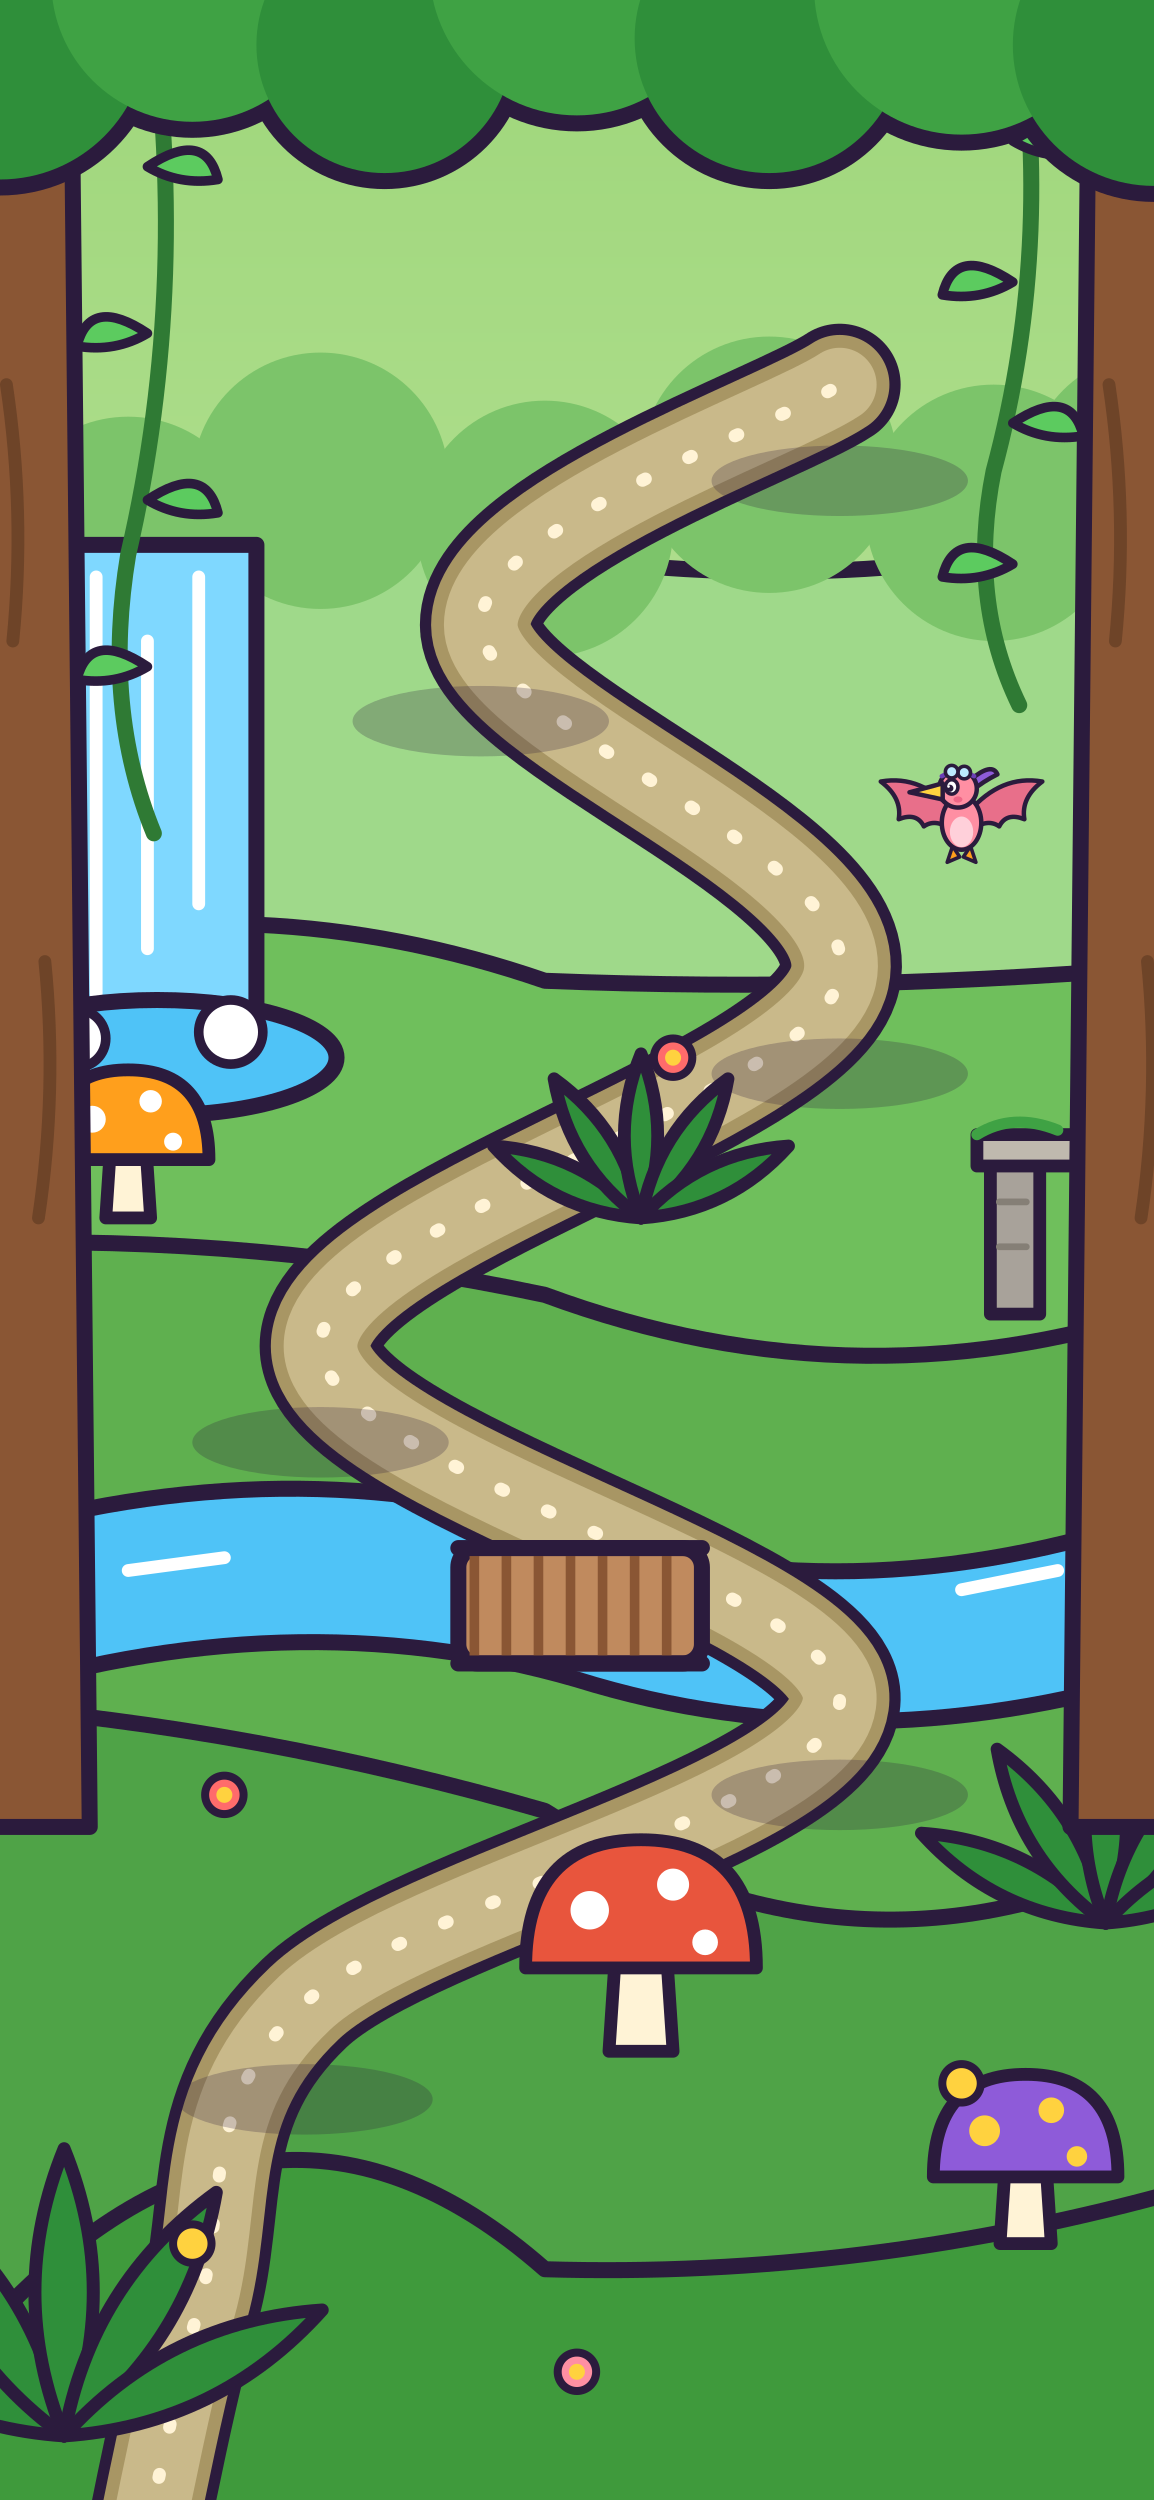
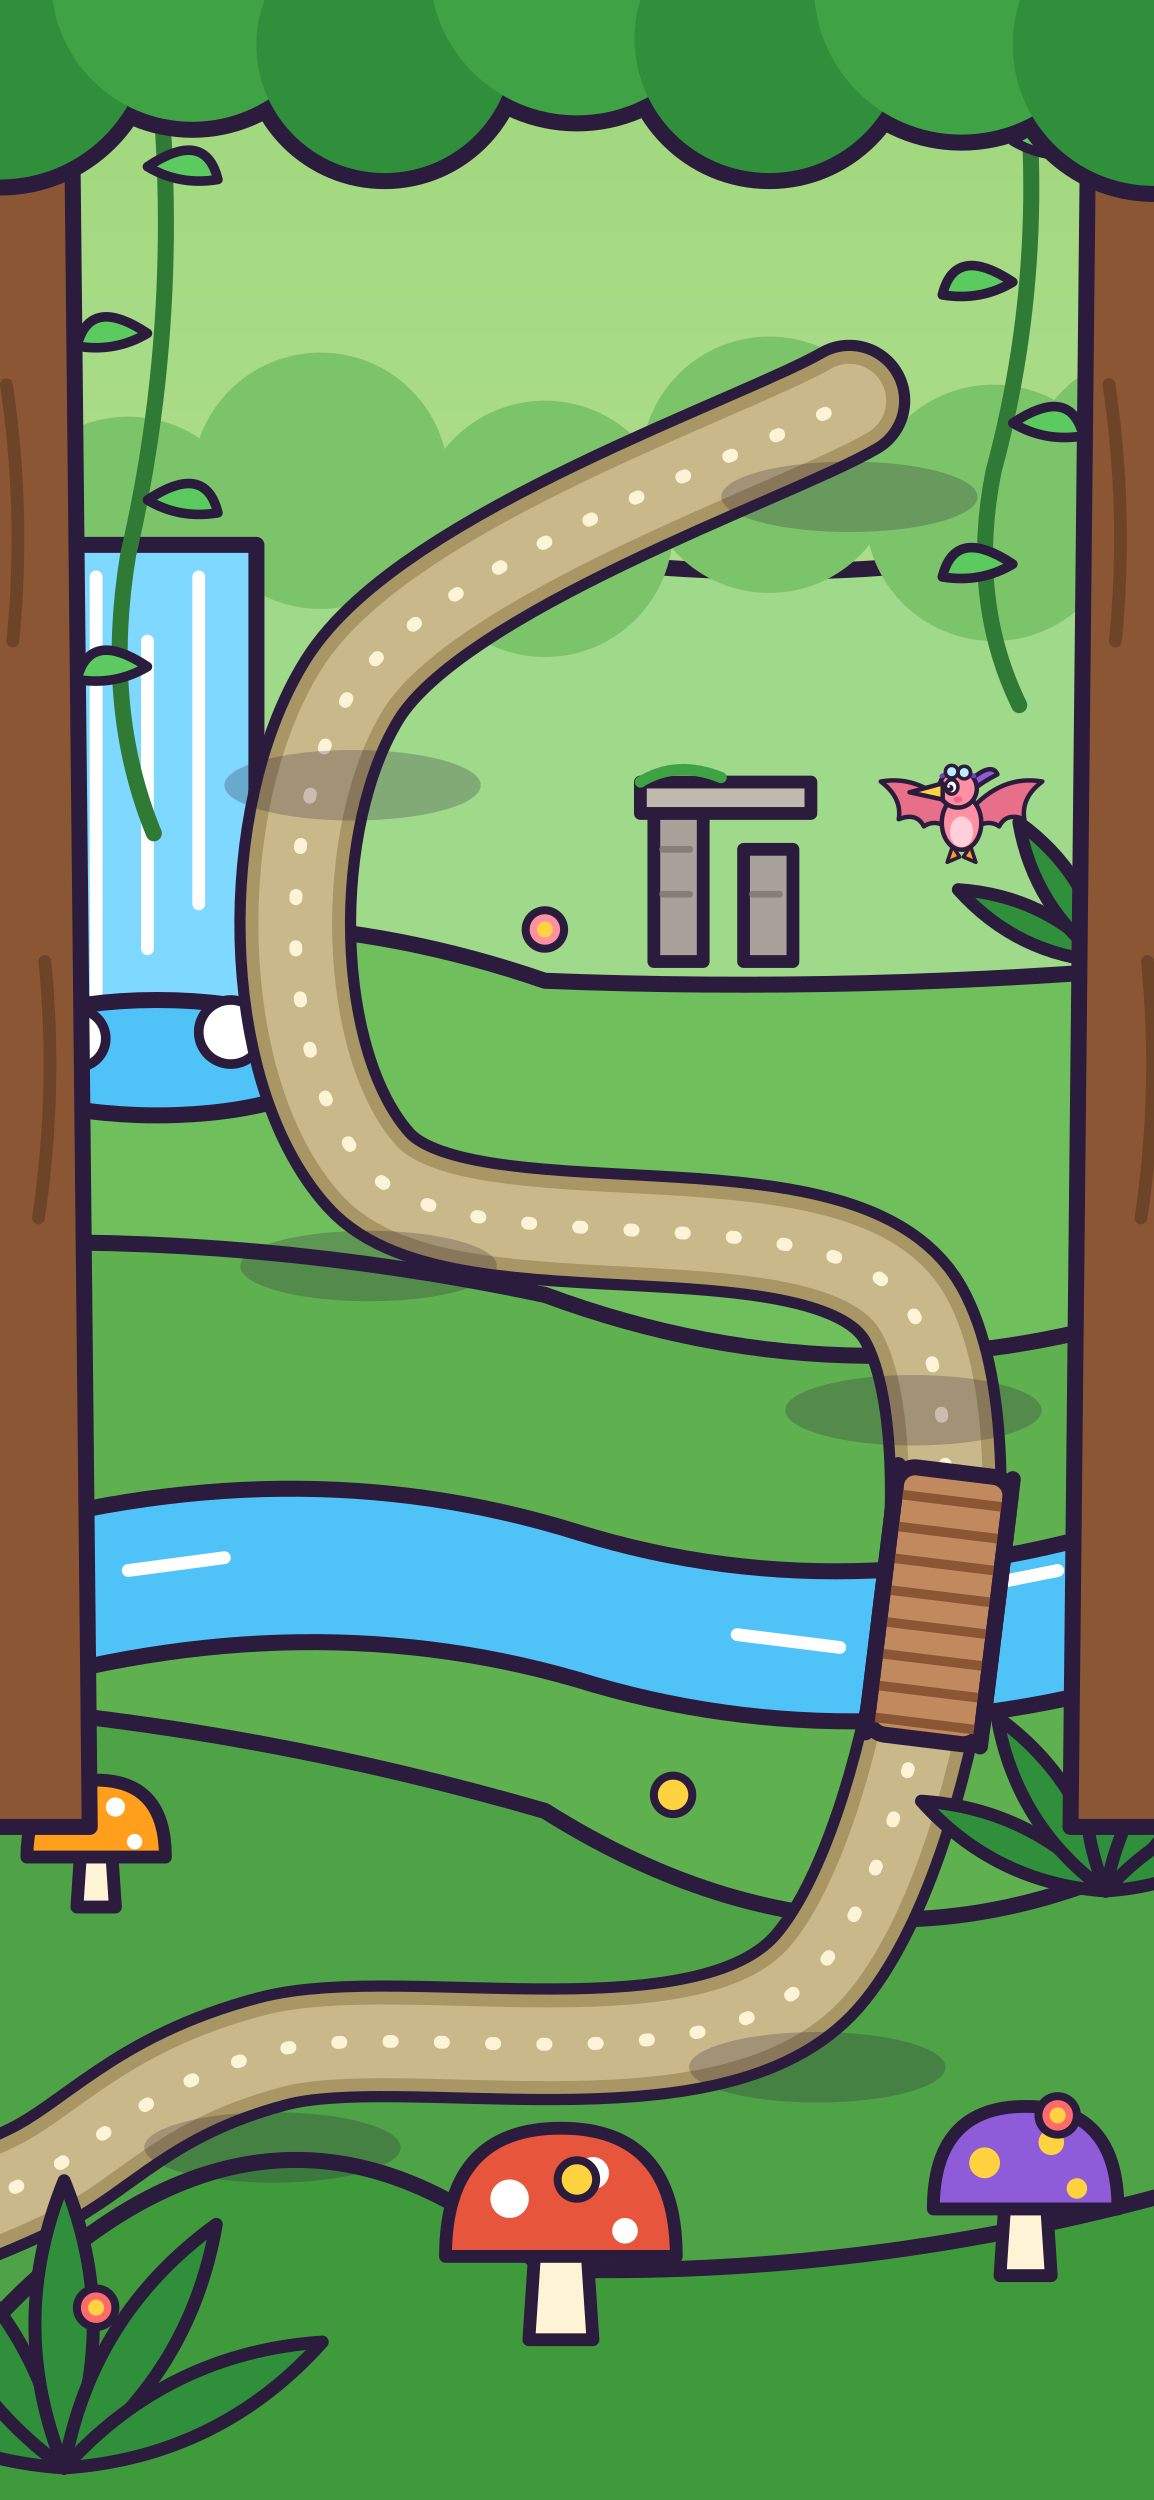
<svg xmlns="http://www.w3.org/2000/svg" viewBox="0 0 360 780" width="360" height="780">
  <defs>
    <linearGradient id="sky" x1="0" y1="0" x2="0" y2="1">
      <stop offset="0" stop-color="#9ED67A" />
      <stop offset="1" stop-color="#E2F7C8" />
    </linearGradient>
    <g id="cloud">
      <circle cx="0" cy="0" r="16" />
      <circle cx="18" cy="-8" r="20" />
      <circle cx="38" cy="0" r="15" />
      <rect x="0" y="0" width="38" height="14" rx="7" />
    </g>
    <g id="bush">
      <circle cx="0" cy="0" r="18" />
      <circle cx="22" cy="-8" r="22" />
      <circle cx="46" cy="2" r="17" />
      <rect x="0" y="0" width="46" height="18" />
    </g>
  </defs>
  <rect width="360" height="780" fill="url(#sky)" />
  <g stroke="#2B1B3D" stroke-width="5" stroke-linejoin="round" stroke-linecap="round">
    <path d="M-10 157 Q80 134 170 173 Q270 188 370 161 L370 790 L-10 790 Z" fill="#9FD98A" />
    <circle cx="40" cy="170" r="40" fill="#7CC46A" stroke="none" />
    <circle cx="100" cy="150" r="40" fill="#7CC46A" stroke="none" />
    <circle cx="170" cy="165" r="40" fill="#7CC46A" stroke="none" />
    <circle cx="240" cy="145" r="40" fill="#7CC46A" stroke="none" />
    <circle cx="310" cy="160" r="40" fill="#7CC46A" stroke="none" />
    <circle cx="360" cy="150" r="40" fill="#7CC46A" stroke="none" />
    <path d="M-10 298 Q80 275 170 306 Q270 310 370 301 L370 790 L-10 790 Z" fill="#6FBF5C" />
    <rect x="18" y="170" width="62" height="160" fill="#7FD8FF" />
    <path d="M30 180 L30 310" fill="none" stroke="#FFFFFF" stroke-width="4" />
    <path d="M46 200 L46 296" fill="none" stroke="#FFFFFF" stroke-width="4" />
    <path d="M62 180 L62 282" fill="none" stroke="#FFFFFF" stroke-width="4" />
    <ellipse cx="49.0" cy="330" rx="56" ry="18" fill="#4FC3F7" />
    <circle cx="24" cy="324" r="9" fill="#FFFFFF" stroke-width="3" />
    <circle cx="72" cy="322" r="10" fill="#FFFFFF" stroke-width="3" />
    <path d="M-10 388 Q80 385 170 404 Q270 441 370 406 L370 790 L-10 790 Z" fill="#5FB04F" />
    <path d="M-10 480 Q90 450 180 478 Q270 506 370 470 L370 520 Q270 552 180 524 Q90 498 -10 530 Z" fill="#4FC3F7" />
    <path d="M40 490 L70 486 M230 510 L262 514 M300 496 L330 490" fill="none" stroke="#FFFFFF" stroke-width="4" />
    <path d="M-10 532 Q80 539 170 565 Q270 628 370 574 L370 790 L-10 790 Z" fill="#4FA347" />
    <path d="M-10 733 Q80 629 170 708 Q270 711 370 683 L370 790 L-10 790 Z" fill="#3F9A3C" />
-     <path d="M40 820 C43.7 803.3 52.8 752.5 62 720 C71.2 687.5 61.7 656.7 95 625 C128.3 593.3 261.2 564.2 262 530 C262.8 495.8 100.0 457.5 100 420 C100.0 382.5 253.7 342.5 262 305 C270.3 267.5 150.0 225.8 150 195 C150.0 164.2 243.3 132.5 262 120" fill="none" stroke="#2B1B3D" stroke-width="38" />
-     <path d="M40 820 C43.7 803.3 52.8 752.5 62 720 C71.2 687.5 61.7 656.7 95 625 C128.3 593.3 261.2 564.2 262 530 C262.8 495.8 100.0 457.5 100 420 C100.0 382.5 253.7 342.5 262 305 C270.3 267.5 150.0 225.8 150 195 C150.0 164.2 243.3 132.5 262 120" fill="none" stroke="#A89664" stroke-width="31" />
-     <path d="M40 820 C43.7 803.3 52.8 752.5 62 720 C71.2 687.5 61.7 656.7 95 625 C128.3 593.3 261.2 564.2 262 530 C262.8 495.8 100.0 457.5 100 420 C100.0 382.5 253.7 342.5 262 305 C270.3 267.5 150.0 225.8 150 195 C150.0 164.2 243.3 132.5 262 120" fill="none" stroke="#C9B98A" stroke-width="23" />
-     <path d="M40 820 C43.7 803.3 52.8 752.5 62 720 C71.2 687.5 61.7 656.7 95 625 C128.3 593.3 261.2 564.2 262 530 C262.8 495.8 100.0 457.5 100 420 C100.0 382.5 253.7 342.5 262 305 C270.3 267.5 150.0 225.8 150 195 C150.0 164.2 243.3 132.5 262 120" fill="none" stroke="#FFF3D6" stroke-width="4" stroke-dasharray="1 15" />
-     <ellipse cx="95" cy="655" rx="40" ry="11" fill="#2B1B3D" opacity="0.25" stroke="none" />
-     <ellipse cx="262" cy="560" rx="40" ry="11" fill="#2B1B3D" opacity="0.25" stroke="none" />
-     <ellipse cx="100" cy="450" rx="40" ry="11" fill="#2B1B3D" opacity="0.25" stroke="none" />
-     <ellipse cx="262" cy="335" rx="40" ry="11" fill="#2B1B3D" opacity="0.25" stroke="none" />
-     <ellipse cx="150" cy="225" rx="40" ry="11" fill="#2B1B3D" opacity="0.25" stroke="none" />
-     <ellipse cx="262" cy="150" rx="40" ry="11" fill="#2B1B3D" opacity="0.25" stroke="none" />
-     <rect x="143.0" y="483" width="76" height="36" rx="6" fill="#C08A5E" />
-     <path d="M148.0 485 L148.0 517" fill="none" stroke="#8A5634" stroke-width="3" />
-     <path d="M158.0 485 L158.0 517" fill="none" stroke="#8A5634" stroke-width="3" />
-     <path d="M168.0 485 L168.0 517" fill="none" stroke="#8A5634" stroke-width="3" />
-     <path d="M178.0 485 L178.0 517" fill="none" stroke="#8A5634" stroke-width="3" />
-     <path d="M188.0 485 L188.0 517" fill="none" stroke="#8A5634" stroke-width="3" />
-     <path d="M198.0 485 L198.0 517" fill="none" stroke="#8A5634" stroke-width="3" />
-     <path d="M208.0 485 L208.0 517" fill="none" stroke="#8A5634" stroke-width="3" />
-     <path d="M143.0 483 L219.0 483 M143.0 519 L219.0 519" fill="none" stroke-width="5" />
-     <g transform="translate(330 410) scale(0.7)" stroke-width="5.7">
+     <path d="M-40 700 C-31.7 696.7 -10.8 690.0 10 680 C30.8 670.0 44.2 650.8 85 640 C125.8 629.2 221.7 653.3 255 615 C288.3 576.7 308.3 451.7 285 410 C261.7 368.3 144.2 397.5 115 365 C85.8 332.5 85.0 255.0 110 215 C135.0 175.0 239.2 140.0 265 125" fill="none" stroke="#2B1B3D" stroke-width="38" />
+     <path d="M-40 700 C-31.7 696.7 -10.8 690.0 10 680 C30.8 670.0 44.2 650.8 85 640 C125.8 629.2 221.7 653.3 255 615 C288.3 576.7 308.3 451.7 285 410 C261.7 368.3 144.2 397.5 115 365 C85.8 332.5 85.0 255.0 110 215 C135.0 175.0 239.2 140.0 265 125" fill="none" stroke="#A89664" stroke-width="31" />
+     <path d="M-40 700 C-31.7 696.7 -10.8 690.0 10 680 C30.8 670.0 44.2 650.8 85 640 C125.8 629.2 221.7 653.3 255 615 C288.3 576.7 308.3 451.7 285 410 C261.7 368.3 144.2 397.5 115 365 C85.8 332.5 85.0 255.0 110 215 C135.0 175.0 239.2 140.0 265 125" fill="none" stroke="#C9B98A" stroke-width="23" />
+     <path d="M-40 700 C-31.7 696.7 -10.8 690.0 10 680 C30.8 670.0 44.2 650.8 85 640 C125.8 629.2 221.7 653.3 255 615 C288.3 576.7 308.3 451.7 285 410 C261.7 368.3 144.2 397.5 115 365 C85.8 332.5 85.0 255.0 110 215 C135.0 175.0 239.2 140.0 265 125" fill="none" stroke="#FFF3D6" stroke-width="4" stroke-dasharray="1 15" />
+     <ellipse cx="85" cy="670" rx="40" ry="11" fill="#2B1B3D" opacity="0.25" stroke="none" />
+     <ellipse cx="255" cy="645" rx="40" ry="11" fill="#2B1B3D" opacity="0.25" stroke="none" />
+     <ellipse cx="285" cy="440" rx="40" ry="11" fill="#2B1B3D" opacity="0.25" stroke="none" />
+     <ellipse cx="115" cy="395" rx="40" ry="11" fill="#2B1B3D" opacity="0.25" stroke="none" />
+     <ellipse cx="110" cy="245" rx="40" ry="11" fill="#2B1B3D" opacity="0.25" stroke="none" />
+     <ellipse cx="265" cy="155" rx="40" ry="11" fill="#2B1B3D" opacity="0.25" stroke="none" />
+     <g transform="translate(293 501) rotate(-83)">
+       <rect x="-42.0" y="-18" width="84" height="36" rx="6" fill="#C08A5E" />
+       <path d="M-37.0 -16 L-37.0 16" fill="none" stroke="#8A5634" stroke-width="3" />
+       <path d="M-27.0 -16 L-27.0 16" fill="none" stroke="#8A5634" stroke-width="3" />
+       <path d="M-17.0 -16 L-17.0 16" fill="none" stroke="#8A5634" stroke-width="3" />
+       <path d="M-7.0 -16 L-7.0 16" fill="none" stroke="#8A5634" stroke-width="3" />
+       <path d="M3.0 -16 L3.0 16" fill="none" stroke="#8A5634" stroke-width="3" />
+       <path d="M13.0 -16 L13.0 16" fill="none" stroke="#8A5634" stroke-width="3" />
+       <path d="M23.0 -16 L23.0 16" fill="none" stroke="#8A5634" stroke-width="3" />
+       <path d="M33.0 -16 L33.0 16" fill="none" stroke="#8A5634" stroke-width="3" />
+       <path d="M-42.0 -18 L42.0 -18 M-42.0 18 L42.0 18" fill="none" stroke-width="5" />
+     </g>
+     <g transform="translate(225 300) scale(0.7)" stroke-width="5.7">
      <rect x="-30" y="-70" width="22" height="70" fill="#A8A29A" />
      <rect x="10" y="-50" width="22" height="50" fill="#A8A29A" />
      <rect x="-36" y="-80" width="76" height="14" fill="#BFB9AE" />
      <path d="M-26 -50 L-14 -50 M-26 -30 L-14 -30 M14 -30 L26 -30" fill="none" stroke="#857F76" stroke-width="3" />
      <path d="M-36 -80 Q-20 -90 0 -82" fill="none" stroke="#3FA244" stroke-width="5" />
    </g>
-     <g transform="translate(200 640) scale(1.0)" stroke-width="4.0">
+     <g transform="translate(175 730) scale(1.0)" stroke-width="4.0">
      <path d="M-10 0 L-8 -30 L8 -30 L10 0 Z" fill="#FFF3D6" />
      <path d="M-36 -26 Q-36 -66 0 -66 Q36 -66 36 -26 Z" fill="#E8553D" />
      <circle cx="-16" cy="-44" r="6" fill="#FFFFFF" stroke="none" />
      <circle cx="10" cy="-52" r="5" fill="#FFFFFF" stroke="none" />
      <circle cx="20" cy="-34" r="4" fill="#FFFFFF" stroke="none" />
    </g>
-     <g transform="translate(320 700) scale(0.8)" stroke-width="5.0">
+     <g transform="translate(320 710) scale(0.8)" stroke-width="5.0">
      <path d="M-10 0 L-8 -30 L8 -30 L10 0 Z" fill="#FFF3D6" />
      <path d="M-36 -26 Q-36 -66 0 -66 Q36 -66 36 -26 Z" fill="#8E5BD9" />
      <circle cx="-16" cy="-44" r="6" fill="#FFD23F" stroke="none" />
      <circle cx="10" cy="-52" r="5" fill="#FFD23F" stroke="none" />
      <circle cx="20" cy="-34" r="4" fill="#FFD23F" stroke="none" />
    </g>
-     <g transform="translate(40 380) scale(0.7)" stroke-width="5.7">
+     <g transform="translate(30 595) scale(0.6)" stroke-width="6.7">
      <path d="M-10 0 L-8 -30 L8 -30 L10 0 Z" fill="#FFF3D6" />
      <path d="M-36 -26 Q-36 -66 0 -66 Q36 -66 36 -26 Z" fill="#FF9F1C" />
      <circle cx="-16" cy="-44" r="6" fill="#FFFFFF" stroke="none" />
      <circle cx="10" cy="-52" r="5" fill="#FFFFFF" stroke="none" />
      <circle cx="20" cy="-34" r="4" fill="#FFFFFF" stroke="none" />
    </g>
-     <g transform="translate(20 760) scale(1.4)" stroke-width="2.9">
+     <g transform="translate(20 770) scale(1.4)" stroke-width="2.9">
      <path d="M0 0 Q-13 -32 0 -64 Q13 -32 0 0 Z" transform="rotate(-64)" fill="#2F8F3A" />
      <path d="M0 0 Q-13 -32 0 -64 Q13 -32 0 0 Z" transform="rotate(-32)" fill="#2F8F3A" />
      <path d="M0 0 Q-13 -32 0 -64 Q13 -32 0 0 Z" transform="rotate(0)" fill="#2F8F3A" />
      <path d="M0 0 Q-13 -32 0 -64 Q13 -32 0 0 Z" transform="rotate(32)" fill="#2F8F3A" />
      <path d="M0 0 Q-13 -32 0 -64 Q13 -32 0 0 Z" transform="rotate(64)" fill="#2F8F3A" />
    </g>
-     <g transform="translate(345 600) scale(1.0)" stroke-width="4.0">
+     <g transform="translate(345 590) scale(1.0)" stroke-width="4.0">
      <path d="M0 0 Q-13 -32 0 -64 Q13 -32 0 0 Z" transform="rotate(-64)" fill="#2F8F3A" />
      <path d="M0 0 Q-13 -32 0 -64 Q13 -32 0 0 Z" transform="rotate(-32)" fill="#2F8F3A" />
      <path d="M0 0 Q-13 -32 0 -64 Q13 -32 0 0 Z" transform="rotate(0)" fill="#2F8F3A" />
      <path d="M0 0 Q-13 -32 0 -64 Q13 -32 0 0 Z" transform="rotate(32)" fill="#2F8F3A" />
      <path d="M0 0 Q-13 -32 0 -64 Q13 -32 0 0 Z" transform="rotate(64)" fill="#2F8F3A" />
    </g>
-     <g transform="translate(200 380) scale(0.8)" stroke-width="5.0">
+     <g transform="translate(345 300) scale(0.8)" stroke-width="5.0">
      <path d="M0 0 Q-13 -32 0 -64 Q13 -32 0 0 Z" transform="rotate(-64)" fill="#2F8F3A" />
      <path d="M0 0 Q-13 -32 0 -64 Q13 -32 0 0 Z" transform="rotate(-32)" fill="#2F8F3A" />
      <path d="M0 0 Q-13 -32 0 -64 Q13 -32 0 0 Z" transform="rotate(0)" fill="#2F8F3A" />
      <path d="M0 0 Q-13 -32 0 -64 Q13 -32 0 0 Z" transform="rotate(32)" fill="#2F8F3A" />
      <path d="M0 0 Q-13 -32 0 -64 Q13 -32 0 0 Z" transform="rotate(64)" fill="#2F8F3A" />
    </g>
    <path d="M-12.0 570 L-6.0 -10 L22.0 -10 L28.0 570 Z" fill="#8A5634" />
    <path d="M2 120 Q8 160 4 200 M14 300 Q18 340 12 380" fill="none" stroke="#6E4428" stroke-width="4" />
    <path d="M334.0 570 L340.0 -10 L364.0 -10 L370.0 570 Z" fill="#8A5634" />
    <path d="M346 120 Q352 160 348 200 M358 300 Q362 340 356 380" fill="none" stroke="#6E4428" stroke-width="4" />
    <path d="M46 -5 Q60 87 40 173 Q32 221 48 260" fill="none" stroke="#2F7A34" stroke-width="5" />
    <path d="M46 52 Q64 40 68 56 Q56 58 46 52 Z" fill="#5CCB5F" stroke-width="3" />
    <path d="M46 104 Q28 92 24 108 Q36 110 46 104 Z" fill="#5CCB5F" stroke-width="3" />
    <path d="M46 156 Q64 144 68 160 Q56 162 46 156 Z" fill="#5CCB5F" stroke-width="3" />
    <path d="M46 208 Q28 196 24 212 Q36 214 46 208 Z" fill="#5CCB5F" stroke-width="3" />
    <path d="M316 -5 Q330 73 310 147 Q302 187 318 220" fill="none" stroke="#2F7A34" stroke-width="5" />
    <path d="M316 44 Q334 32 338 48 Q326 50 316 44 Z" fill="#5CCB5F" stroke-width="3" />
    <path d="M316 88 Q298 76 294 92 Q306 94 316 88 Z" fill="#5CCB5F" stroke-width="3" />
    <path d="M316 132 Q334 120 338 136 Q326 138 316 132 Z" fill="#5CCB5F" stroke-width="3" />
    <path d="M316 176 Q298 164 294 180 Q306 182 316 176 Z" fill="#5CCB5F" stroke-width="3" />
    <circle cx="0" cy="10" r="46" fill="#2B1B3D" stroke-width="10" />
    <circle cx="60" cy="-6" r="44" fill="#2B1B3D" stroke-width="10" />
    <circle cx="120" cy="14" r="40" fill="#2B1B3D" stroke-width="10" />
    <circle cx="180" cy="-10" r="46" fill="#2B1B3D" stroke-width="10" />
    <circle cx="240" cy="12" r="42" fill="#2B1B3D" stroke-width="10" />
    <circle cx="300" cy="-4" r="46" fill="#2B1B3D" stroke-width="10" />
    <circle cx="360" cy="14" r="44" fill="#2B1B3D" stroke-width="10" />
    <circle cx="0" cy="10" r="46" fill="#2F8F3A" stroke="none" />
    <circle cx="60" cy="-6" r="44" fill="#3FA244" stroke="none" />
    <circle cx="120" cy="14" r="40" fill="#2F8F3A" stroke="none" />
    <circle cx="180" cy="-10" r="46" fill="#3FA244" stroke="none" />
    <circle cx="240" cy="12" r="42" fill="#2F8F3A" stroke="none" />
    <circle cx="300" cy="-4" r="46" fill="#3FA244" stroke="none" />
    <circle cx="360" cy="14" r="44" fill="#2F8F3A" stroke="none" />
    <g transform="translate(328.0 222.0) scale(-0.28 0.28)">
      <g stroke="#2B1B3D" stroke-width="5" stroke-linejoin="round" stroke-linecap="round">
        <path d="M92 112 Q56 70 10 78 Q34 96 30 120 Q50 112 58 128 Q72 118 92 134 Z" fill="#E86F8A" />
        <path d="M108 112 Q144 70 190 78 Q166 96 170 120 Q150 112 142 128 Q128 118 108 134 Z" fill="#E86F8A" />
        <path d="M90 150 L84 168 L98 162 Z" fill="#FF9F1C" stroke-width="4" />
        <path d="M110 150 L116 168 L102 162 Z" fill="#FF9F1C" stroke-width="4" />
        <ellipse cx="100" cy="124" rx="22" ry="30" fill="#FF8FA3" />
        <ellipse cx="100" cy="134" rx="13" ry="17" fill="#FFD0DA" stroke="none" />
        <path d="M90 76 Q66 56 60 70 Q76 78 88 88 Z" fill="#8E5BD9" />
        <circle cx="104" cy="86" r="21" fill="#FF8FA3" />
        <path d="M121 80 L158 90 L121 98 Z" fill="#FFD23F" />
        <ellipse cx="111" cy="84" rx="7" ry="8" fill="#FFFFFF" stroke-width="4" />
        <circle cx="113" cy="85.5" r="4" fill="#2B1B3D" stroke="none" />
        <circle cx="114.5" cy="83.5" r="1.5" fill="#FFFFFF" stroke="none" />
        <ellipse cx="104" cy="98" rx="5" ry="3.5" fill="#E8557A" stroke="none" opacity="0.7" />
        <path d="M86 72 Q104 62 122 72" fill="none" stroke="#6B3FB5" stroke-width="5" />
        <circle cx="97" cy="68" r="7" fill="#BDEBFF" stroke-width="4" />
        <circle cx="111" cy="67" r="7" fill="#BDEBFF" stroke-width="4" />
      </g>
    </g>
-     <circle cx="70" cy="560" r="6" fill="#FF6B6B" stroke-width="2.5" />
-     <circle cx="70" cy="560" r="2.5" fill="#FFD23F" stroke="none" />
-     <circle cx="300" cy="650" r="6" fill="#FFD23F" stroke-width="2.5" />
-     <circle cx="300" cy="650" r="2.5" fill="#FFD23F" stroke="none" />
-     <circle cx="180" cy="740" r="6" fill="#FF8FA3" stroke-width="2.5" />
-     <circle cx="180" cy="740" r="2.5" fill="#FFD23F" stroke="none" />
-     <circle cx="210" cy="330" r="6" fill="#FF6B6B" stroke-width="2.5" />
-     <circle cx="210" cy="330" r="2.5" fill="#FFD23F" stroke="none" />
-     <circle cx="60" cy="700" r="6" fill="#FFD23F" stroke-width="2.5" />
-     <circle cx="60" cy="700" r="2.5" fill="#FFD23F" stroke="none" />
+     <circle cx="330" cy="660" r="6" fill="#FF6B6B" stroke-width="2.5" />
+     <circle cx="330" cy="660" r="2.5" fill="#FFD23F" stroke="none" />
+     <circle cx="180" cy="680" r="6" fill="#FFD23F" stroke-width="2.5" />
+     <circle cx="180" cy="680" r="2.5" fill="#FFD23F" stroke="none" />
+     <circle cx="170" cy="290" r="6" fill="#FF8FA3" stroke-width="2.5" />
+     <circle cx="170" cy="290" r="2.5" fill="#FFD23F" stroke="none" />
+     <circle cx="30" cy="720" r="6" fill="#FF6B6B" stroke-width="2.5" />
+     <circle cx="30" cy="720" r="2.5" fill="#FFD23F" stroke="none" />
+     <circle cx="210" cy="560" r="6" fill="#FFD23F" stroke-width="2.5" />
+     <circle cx="210" cy="560" r="2.5" fill="#FFD23F" stroke="none" />
  </g>
</svg>
